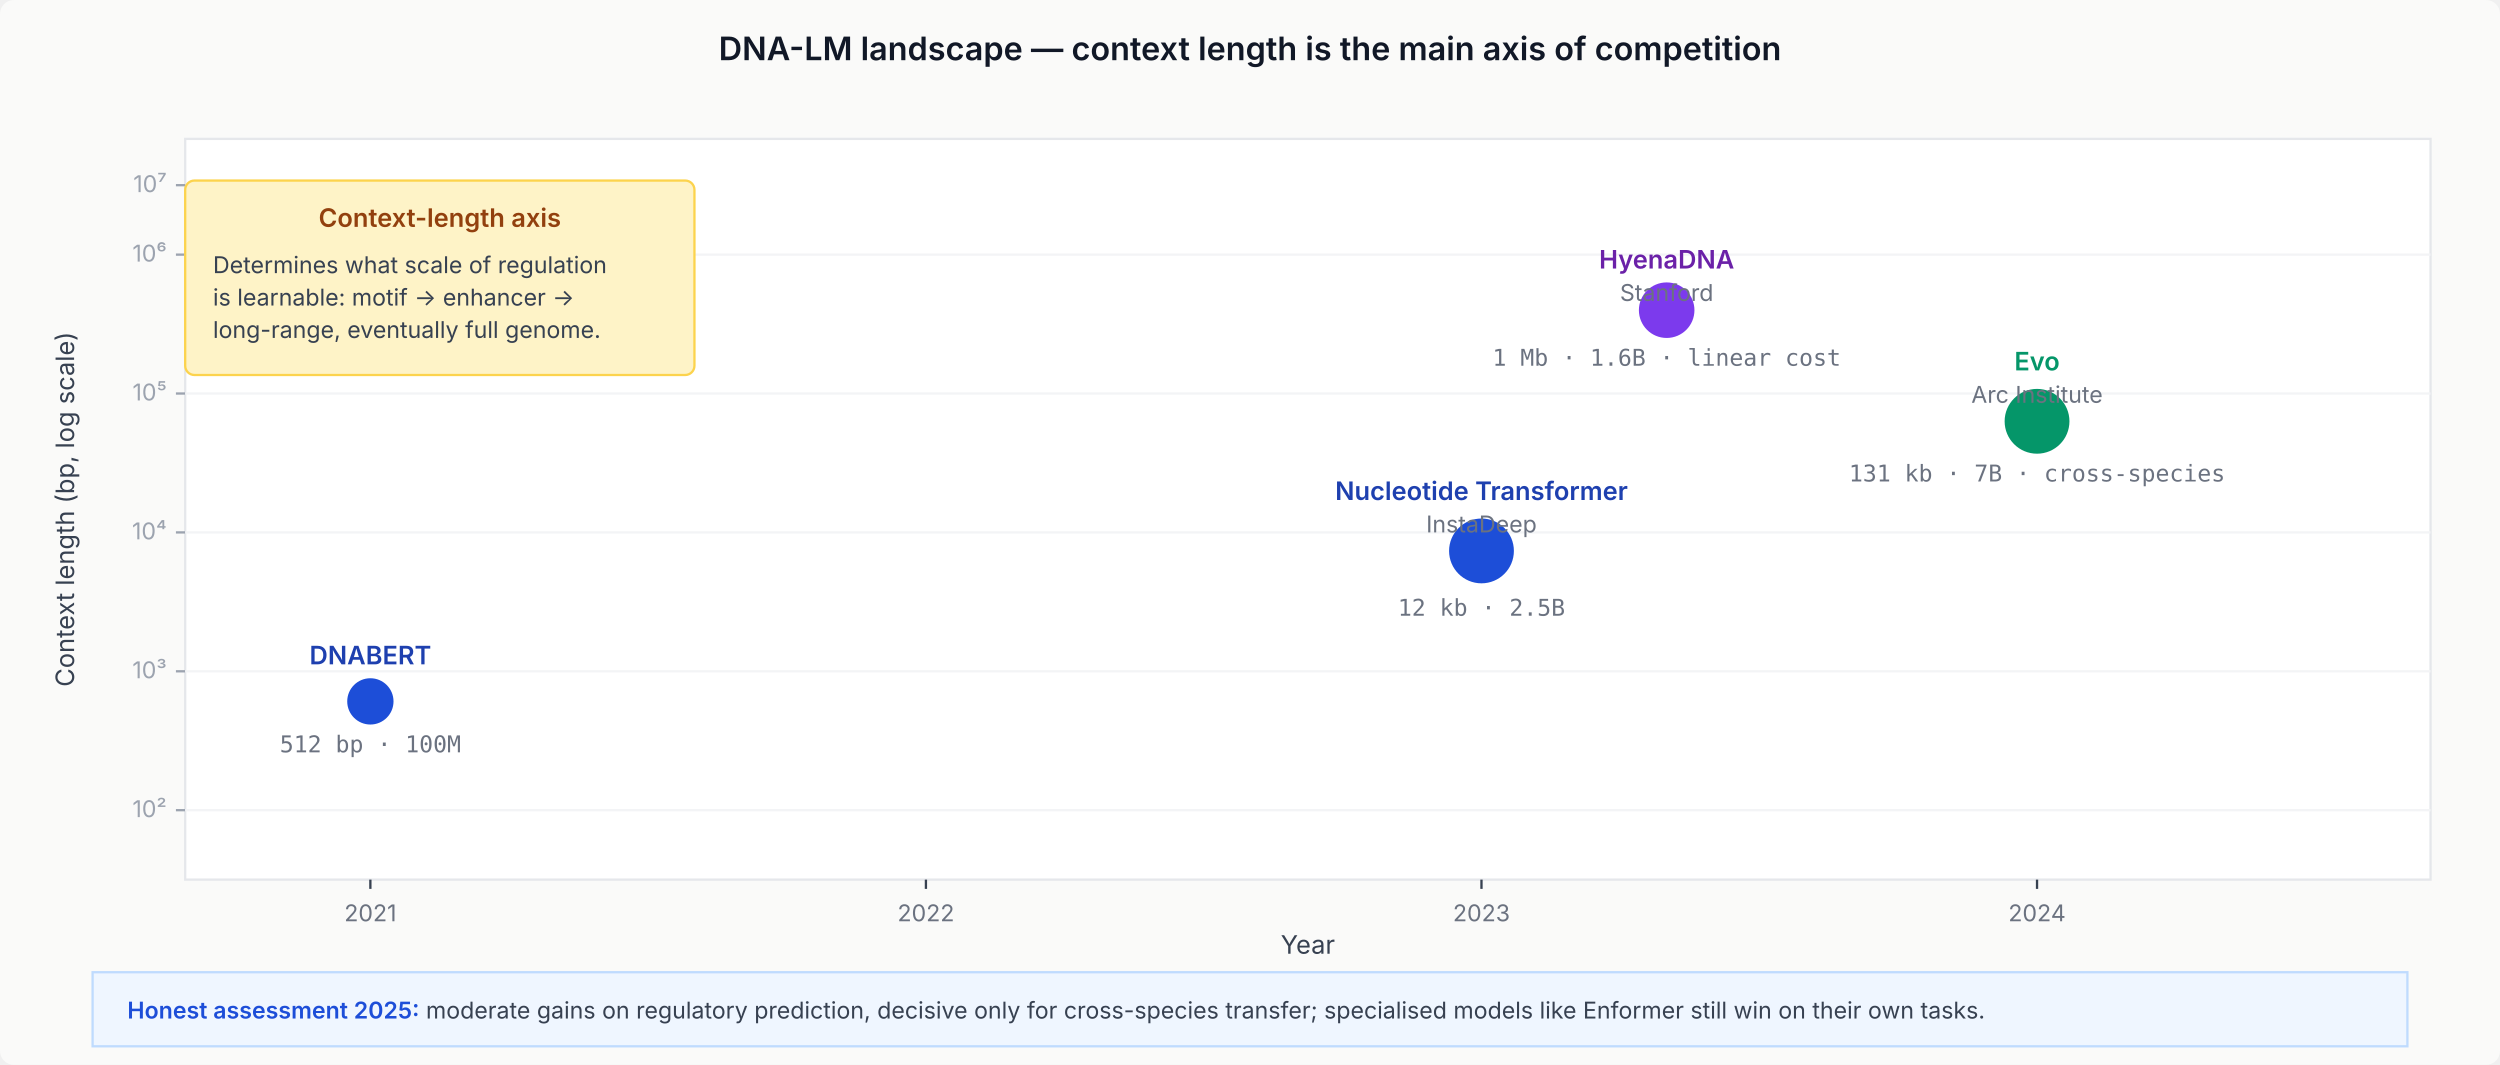
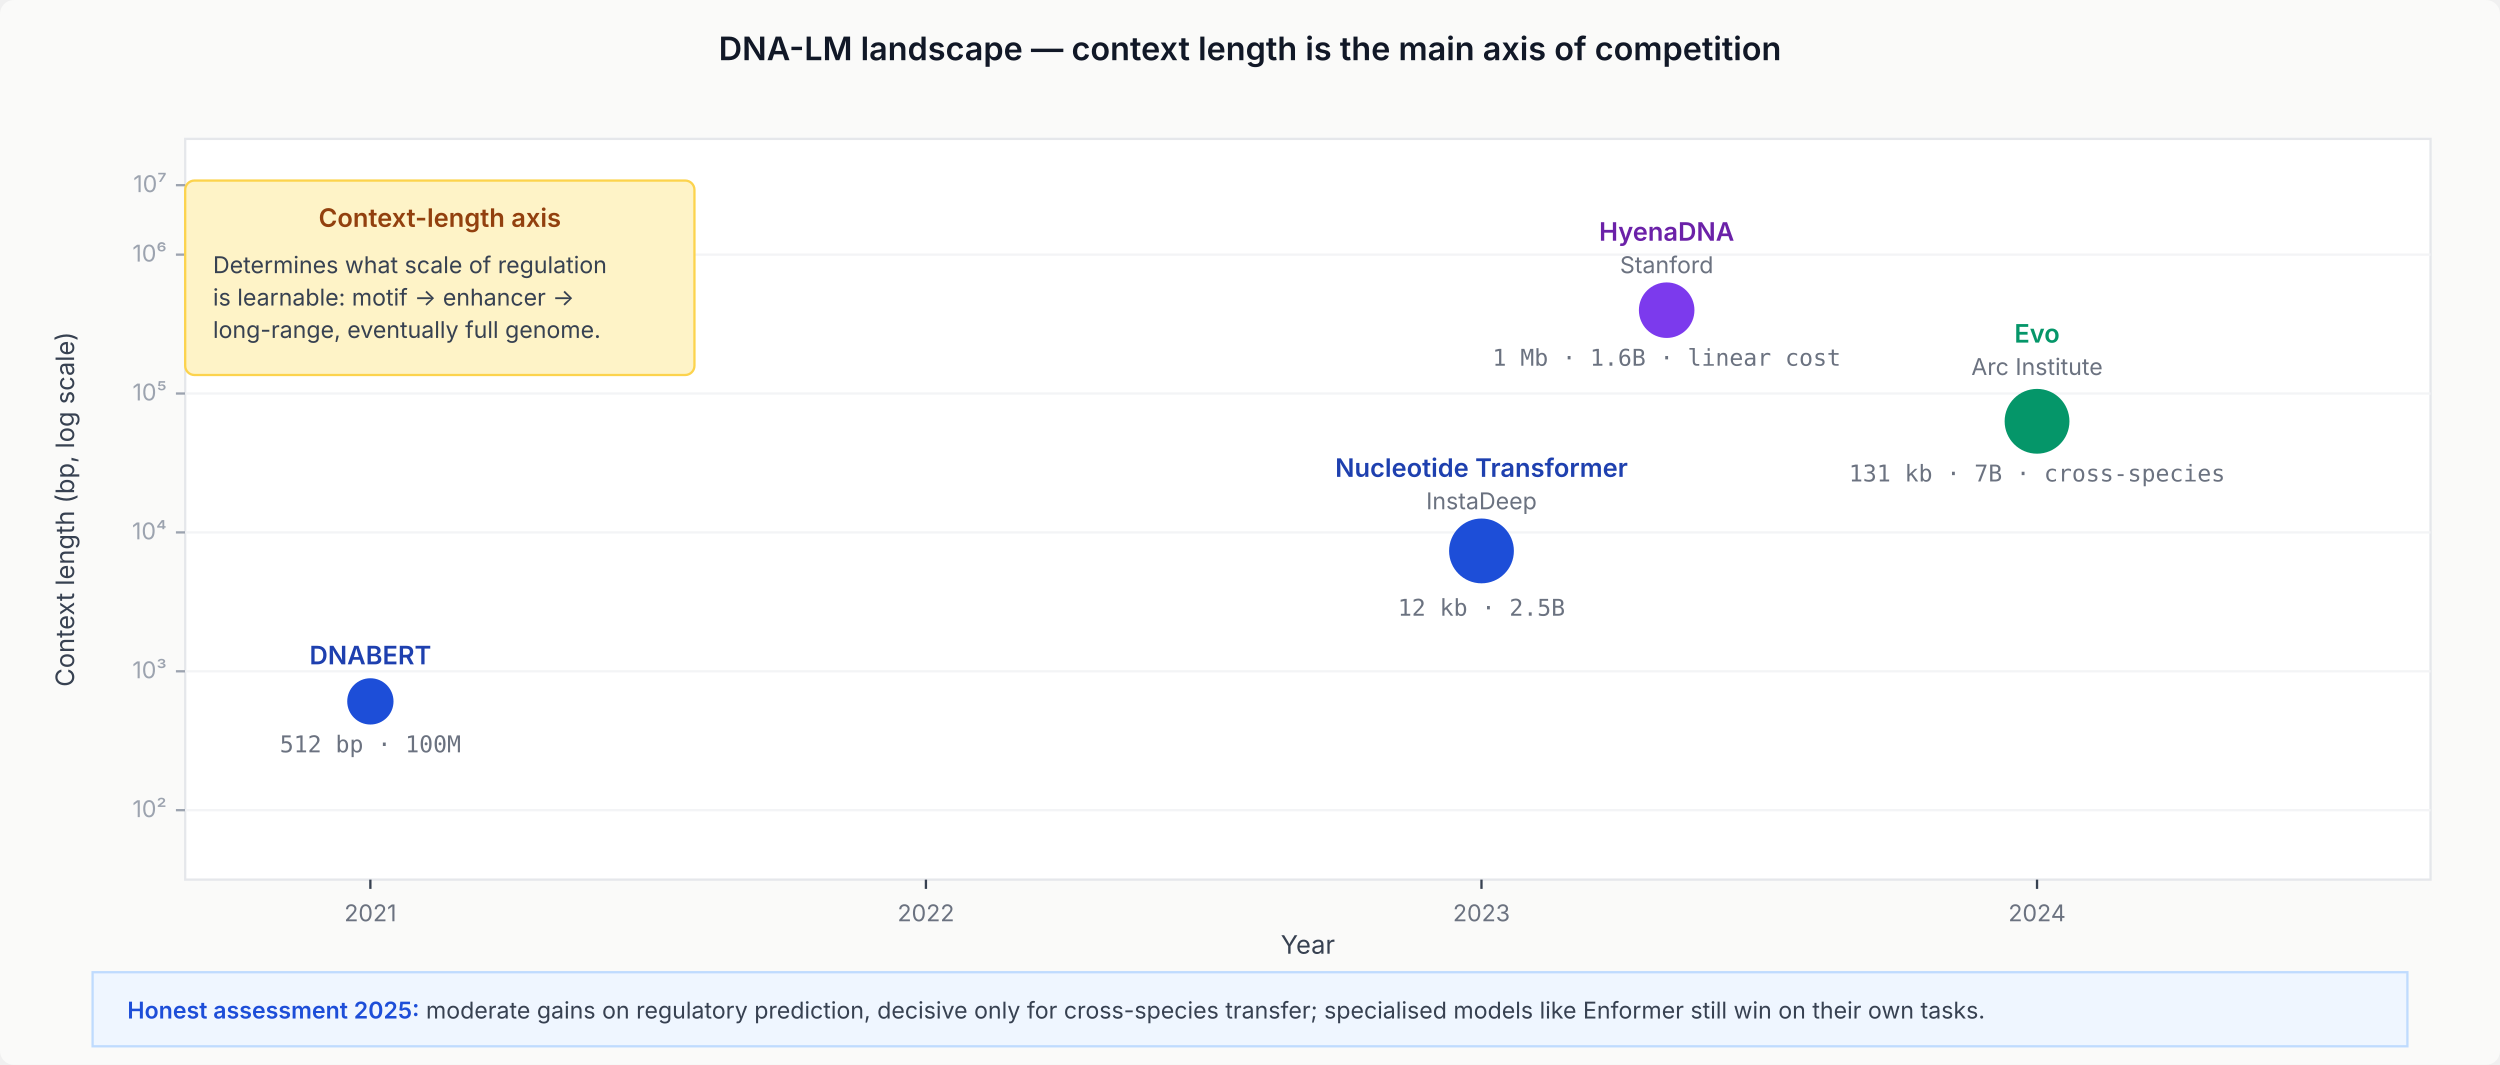
<svg xmlns="http://www.w3.org/2000/svg" viewBox="0 0 1080 460" width="1080" height="460" font-family="Inter, sans-serif">
  <defs>
    <style>text { font-family: Inter, sans-serif; } .mono { font-family: 'JetBrains Mono', monospace; font-size: 10px; }</style>
  </defs>
  <rect width="1080" height="460" fill="#fafaf9" rx="6" />
  <text x="540" y="26" text-anchor="middle" font-size="14" font-weight="600" fill="#111827">DNA-LM landscape — context length is the main axis of competition</text>
  <rect x="80" y="60" width="970" height="320" fill="#fff" stroke="#e5e7eb" />
  <text x="565" y="412" text-anchor="middle" font-size="11" fill="#374151">Year</text>
  <text x="32" y="220" text-anchor="middle" font-size="11" fill="#374151" transform="rotate(-90 32 220)">Context length (bp, log scale)</text>
  <g class="mono" fill="#9ca3af">
    <line x1="76" y1="350" x2="80" y2="350" stroke="#9ca3af" />
    <text x="72" y="353" text-anchor="end">10²</text>
    <line x1="76" y1="290" x2="80" y2="290" stroke="#9ca3af" />
    <text x="72" y="293" text-anchor="end">10³</text>
    <line x1="76" y1="230" x2="80" y2="230" stroke="#9ca3af" />
    <text x="72" y="233" text-anchor="end">10⁴</text>
    <line x1="76" y1="170" x2="80" y2="170" stroke="#9ca3af" />
    <text x="72" y="173" text-anchor="end">10⁵</text>
    <line x1="76" y1="110" x2="80" y2="110" stroke="#9ca3af" />
    <text x="72" y="113" text-anchor="end">10⁶</text>
    <line x1="76" y1="80" x2="80" y2="80" stroke="#9ca3af" />
    <text x="72" y="83" text-anchor="end">10⁷</text>
  </g>
  <g class="mono" fill="#6b7280" font-size="11">
    <line x1="160" y1="380" x2="160" y2="384" stroke="#374151" />
    <text x="160" y="398" text-anchor="middle">2021</text>
    <line x1="400" y1="380" x2="400" y2="384" stroke="#374151" />
    <text x="400" y="398" text-anchor="middle">2022</text>
    <line x1="640" y1="380" x2="640" y2="384" stroke="#374151" />
    <text x="640" y="398" text-anchor="middle">2023</text>
    <line x1="880" y1="380" x2="880" y2="384" stroke="#374151" />
    <text x="880" y="398" text-anchor="middle">2024</text>
  </g>
  <g stroke="#f3f4f6">
    <line x1="80" y1="350" x2="1050" y2="350" />
    <line x1="80" y1="290" x2="1050" y2="290" />
    <line x1="80" y1="230" x2="1050" y2="230" />
    <line x1="80" y1="170" x2="1050" y2="170" />
    <line x1="80" y1="110" x2="1050" y2="110" />
  </g>
  <g transform="translate(160,303)">
    <circle cx="0" cy="0" r="10" fill="#1d4ed8" />
    <text x="0" y="-16" text-anchor="middle" font-size="11" font-weight="600" fill="#1e40af">DNABERT</text>
    <text x="0" y="22" text-anchor="middle" class="mono" fill="#6b7280">512 bp · 100M</text>
  </g>
  <g transform="translate(640,238)">
    <circle cx="0" cy="0" r="14" fill="#1d4ed8" />
-     <text x="0" y="-22" text-anchor="middle" font-size="11" font-weight="600" fill="#1e40af">Nucleotide Transformer</text>
-     <text x="0" y="-8" text-anchor="middle" font-size="10" fill="#6b7280">InstaDeep</text>
+     <text x="0" y="-32" text-anchor="middle" font-size="11" font-weight="600" fill="#1e40af">Nucleotide Transformer</text>
+     <text x="0" y="-18" text-anchor="middle" font-size="10" fill="#6b7280">InstaDeep</text>
    <text x="0" y="28" text-anchor="middle" class="mono" fill="#6b7280">12 kb · 2.5B</text>
  </g>
  <g transform="translate(720,134)">
    <circle cx="0" cy="0" r="12" fill="#7c3aed" />
-     <text x="0" y="-18" text-anchor="middle" font-size="11" font-weight="600" fill="#6b21a8">HyenaDNA</text>
-     <text x="0" y="-4" text-anchor="middle" font-size="10" fill="#6b7280">Stanford</text>
+     <text x="0" y="-30" text-anchor="middle" font-size="11" font-weight="600" fill="#6b21a8">HyenaDNA</text>
+     <text x="0" y="-16" text-anchor="middle" font-size="10" fill="#6b7280">Stanford</text>
    <text x="0" y="24" text-anchor="middle" class="mono" fill="#6b7280">1 Mb · 1.6B · linear cost</text>
  </g>
  <g transform="translate(880,182)">
    <circle cx="0" cy="0" r="14" fill="#059669" />
-     <text x="0" y="-22" text-anchor="middle" font-size="11" font-weight="600" fill="#059669">Evo</text>
-     <text x="0" y="-8" text-anchor="middle" font-size="10" fill="#6b7280">Arc Institute</text>
+     <text x="0" y="-34" text-anchor="middle" font-size="11" font-weight="600" fill="#059669">Evo</text>
+     <text x="0" y="-20" text-anchor="middle" font-size="10" fill="#6b7280">Arc Institute</text>
    <text x="0" y="26" text-anchor="middle" class="mono" fill="#6b7280">131 kb · 7B · cross-species</text>
  </g>
  <rect x="80" y="78" width="220" height="84" fill="#fef3c7" stroke="#fcd34d" rx="4" />
  <text x="190" y="98" text-anchor="middle" font-size="11" font-weight="600" fill="#92400e">Context-length axis</text>
  <text x="92" y="118" font-size="10" fill="#374151">Determines what scale of regulation</text>
  <text x="92" y="132" font-size="10" fill="#374151">is learnable: motif → enhancer →</text>
  <text x="92" y="146" font-size="10" fill="#374151">long-range, eventually full genome.</text>
  <rect x="40" y="420" width="1000" height="32" fill="#eff6ff" stroke="#bfdbfe" />
  <text x="55" y="440" font-size="10" fill="#374151">
    <tspan font-weight="600" fill="#1d4ed8">Honest assessment 2025:</tspan> moderate gains on regulatory prediction, decisive only for cross-species transfer; specialised models like Enformer still win on their own tasks.</text>
</svg>
